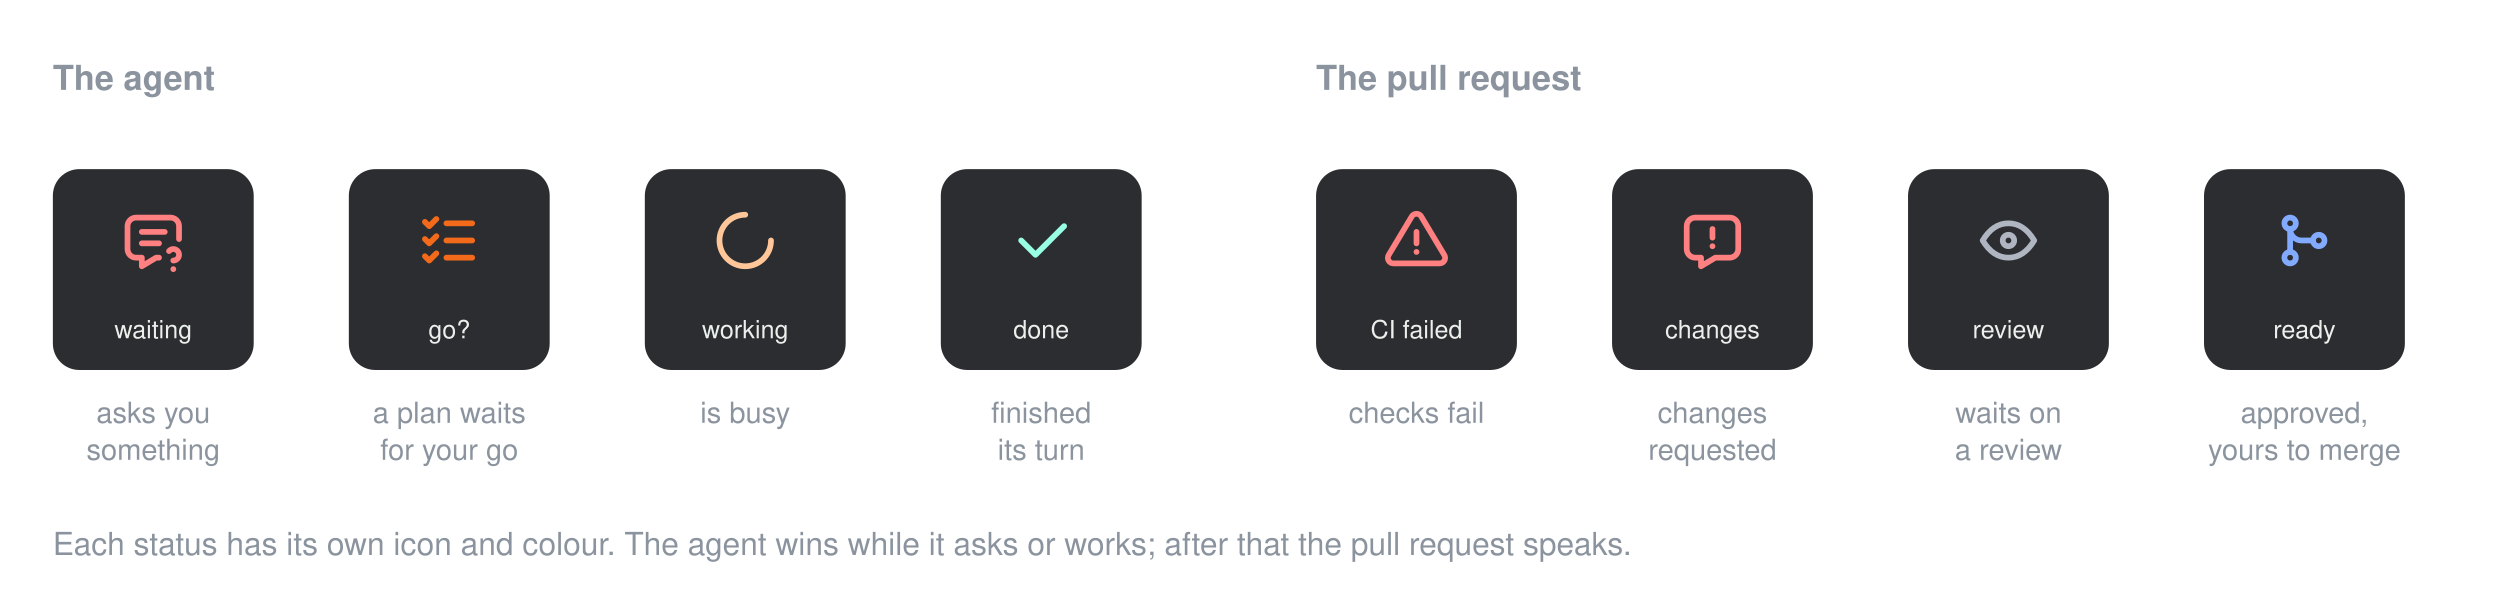
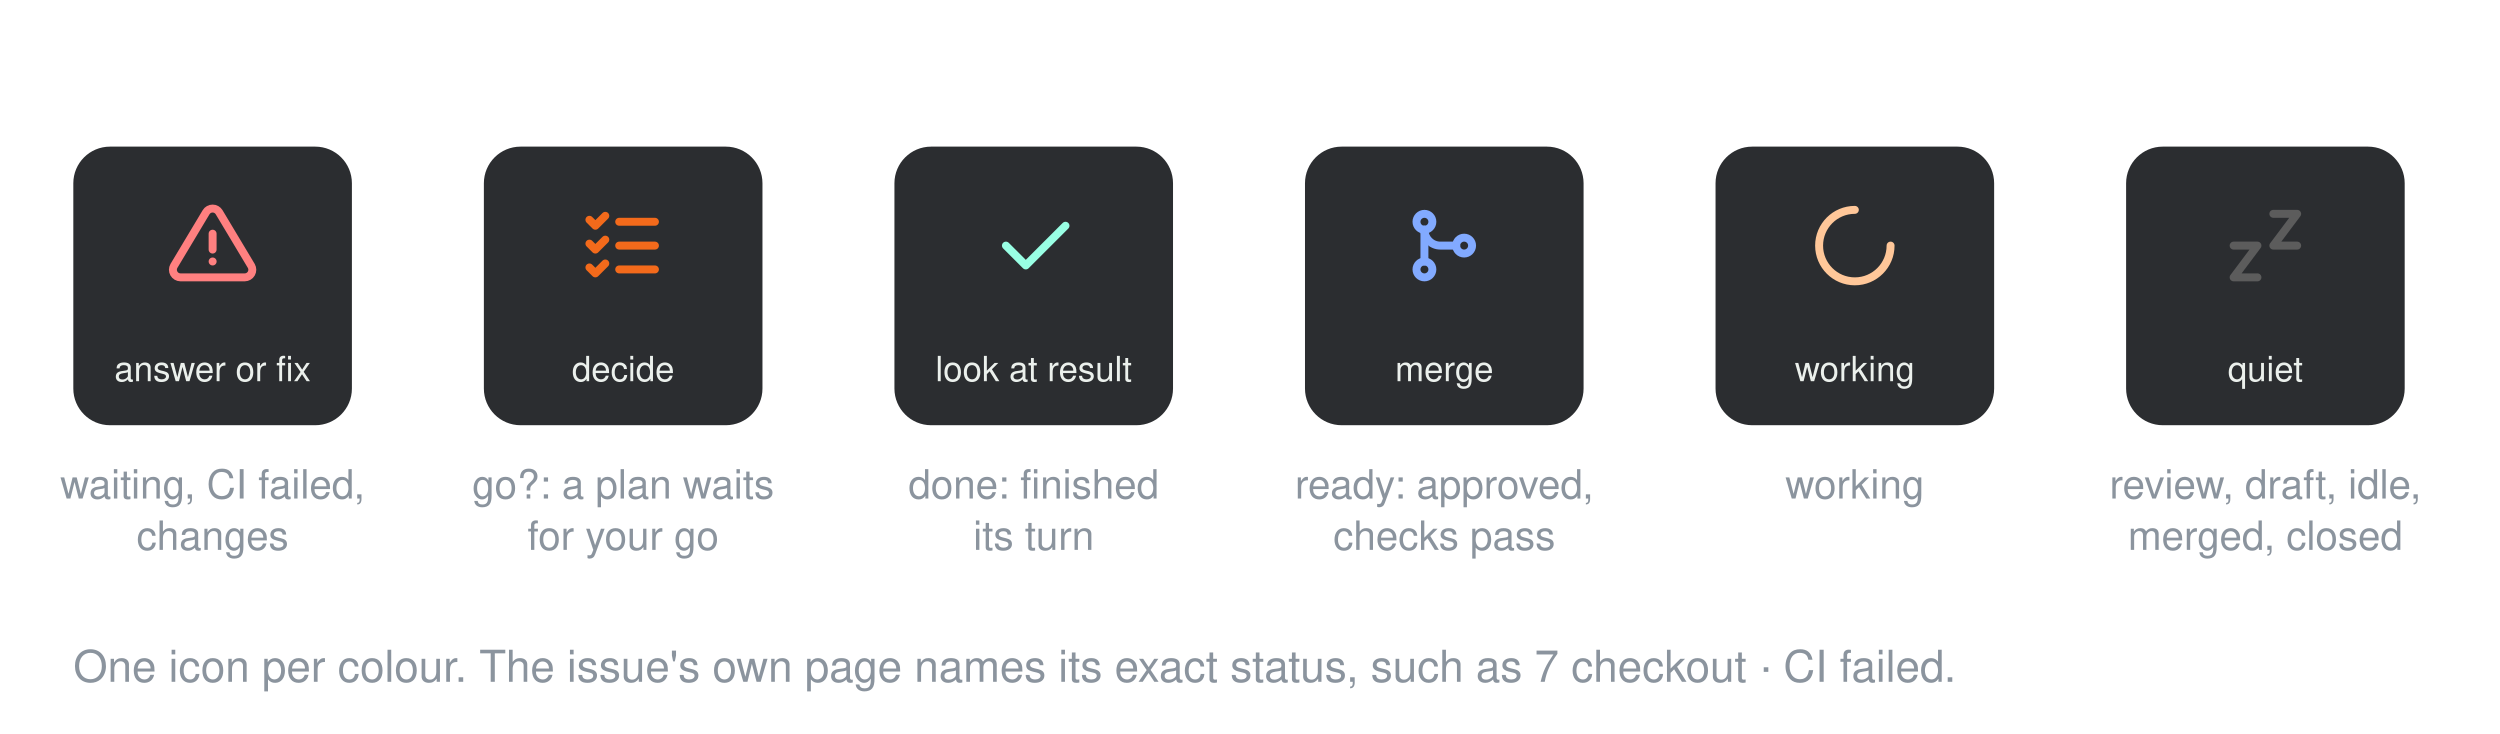
- <svg xmlns="http://www.w3.org/2000/svg" viewBox="0 0 946 224" width="946" height="224" font-family="-apple-system, BlinkMacSystemFont, 'Segoe UI', Helvetica, Arial, sans-serif">
+ <svg xmlns="http://www.w3.org/2000/svg" viewBox="0 0 682 200" width="682" height="200" font-family="-apple-system, BlinkMacSystemFont, 'Segoe UI', Helvetica, Arial, sans-serif">
  <defs>
    <marker id="a" viewBox="0 0 10 10" refX="8" refY="5" markerWidth="7" markerHeight="7" orient="auto">
      <path d="M2 1L8 5L2 9" fill="none" stroke="#8b949e" stroke-width="1.5" stroke-linecap="round" />
    </marker>
  </defs>
-   <text x="20" y="34" font-size="13" font-weight="600" fill="#8b949e" text-anchor="start">The agent</text>
-   <rect x="20" y="64" width="76" height="76" rx="10" fill="#2b2d30" />
-   <g transform="translate(45.0 78.0) scale(1.083333)" fill="none" stroke="#ff8080" stroke-width="2" stroke-linecap="round" stroke-linejoin="round">
-     <path d="M8 9h8" />
-     <path d="M8 13h6" />
-     <path d="M14 18h-1l-5 3v-3h-2a3 3 0 0 1 -3 -3v-8a3 3 0 0 1 3 -3h12a3 3 0 0 1 3 3v4.5" />
-     <path d="M19 22v.01" />
-     <path d="M19 19a2.003 2.003 0 0 0 .914 -3.782a1.98 1.98 0 0 0 -2.414 .483" />
+   <rect x="20" y="40" width="76" height="76" rx="10" fill="#2b2d30" />
+   <g transform="translate(45.0 54.0) scale(1.083333)" fill="none" stroke="#ff8080" stroke-width="2" stroke-linecap="round" stroke-linejoin="round">
+     <path d="M12 9v4" />
+     <path d="M10.363 3.591l-8.106 13.534a1.914 1.914 0 0 0 1.636 2.871h16.214a1.914 1.914 0 0 0 1.636 -2.87l-8.106 -13.536a1.914 1.914 0 0 0 -3.274 0z" />
+     <path d="M12 16h.01" />
  </g>
-   <text x="58.0" y="128" text-anchor="middle" font-size="9.5" fill="#ebf0ec">waiting</text>
-   <text x="58.0" y="160" font-size="11" font-weight="400" fill="#8b949e" text-anchor="middle">asks you</text>
-   <text x="58.0" y="174" font-size="11" font-weight="400" fill="#8b949e" text-anchor="middle">something</text>
-   <rect x="132" y="64" width="76" height="76" rx="10" fill="#2b2d30" />
-   <g transform="translate(157.0 78.0) scale(1.083333)" fill="none" stroke="#f36a1b" stroke-width="2" stroke-linecap="round" stroke-linejoin="round">
+   <text x="58.0" y="104" text-anchor="middle" font-size="9.5" fill="#ebf0ec">answer or fix</text>
+   <text x="58.0" y="136" font-size="11" font-weight="400" fill="#8b949e" text-anchor="middle">waiting, CI failed,</text>
+   <text x="58.0" y="150" font-size="11" font-weight="400" fill="#8b949e" text-anchor="middle">changes</text>
+   <rect x="132" y="40" width="76" height="76" rx="10" fill="#2b2d30" />
+   <g transform="translate(157.0 54.0) scale(1.083333)" fill="none" stroke="#f36a1b" stroke-width="2" stroke-linecap="round" stroke-linejoin="round">
    <path d="M3.5 5.5l1.5 1.5l2.5 -2.5" />
    <path d="M3.5 11.5l1.5 1.5l2.5 -2.5" />
    <path d="M3.5 17.5l1.5 1.5l2.5 -2.5" />
    <path d="M11 6l9 0" />
    <path d="M11 12l9 0" />
    <path d="M11 18l9 0" />
  </g>
-   <text x="170.0" y="128" text-anchor="middle" font-size="9.5" fill="#ebf0ec">go?</text>
-   <text x="170.0" y="160" font-size="11" font-weight="400" fill="#8b949e" text-anchor="middle">a plan waits</text>
-   <text x="170.0" y="174" font-size="11" font-weight="400" fill="#8b949e" text-anchor="middle">for your go</text>
-   <rect x="244" y="64" width="76" height="76" rx="10" fill="#2b2d30" />
-   <g transform="translate(269.0 78.0) scale(1.083333)" fill="none" stroke="#ffc799" stroke-width="2" stroke-linecap="round" stroke-linejoin="round">
-     <path d="M12 3a9 9 0 1 0 9 9" />
-   </g>
-   <text x="282.0" y="128" text-anchor="middle" font-size="9.5" fill="#ebf0ec">working</text>
-   <text x="282.0" y="160" font-size="11" font-weight="400" fill="#8b949e" text-anchor="middle">is busy</text>
-   <rect x="356" y="64" width="76" height="76" rx="10" fill="#2b2d30" />
-   <g transform="translate(381.0 78.0) scale(1.083333)" fill="none" stroke="#99ffe4" stroke-width="2" stroke-linecap="round" stroke-linejoin="round">
+   <text x="170.0" y="104" text-anchor="middle" font-size="9.5" fill="#ebf0ec">decide</text>
+   <text x="170.0" y="136" font-size="11" font-weight="400" fill="#8b949e" text-anchor="middle">go?: a plan waits</text>
+   <text x="170.0" y="150" font-size="11" font-weight="400" fill="#8b949e" text-anchor="middle">for your go</text>
+   <rect x="244" y="40" width="76" height="76" rx="10" fill="#2b2d30" />
+   <g transform="translate(269.0 54.0) scale(1.083333)" fill="none" stroke="#99ffe4" stroke-width="2" stroke-linecap="round" stroke-linejoin="round">
    <path d="M5 12l5 5l10 -10" />
  </g>
-   <text x="394.0" y="128" text-anchor="middle" font-size="9.5" fill="#ebf0ec">done</text>
-   <text x="394.0" y="160" font-size="11" font-weight="400" fill="#8b949e" text-anchor="middle">finished</text>
-   <text x="394.0" y="174" font-size="11" font-weight="400" fill="#8b949e" text-anchor="middle">its turn</text>
-   <text x="498" y="34" font-size="13" font-weight="600" fill="#8b949e" text-anchor="start">The pull request</text>
-   <rect x="498" y="64" width="76" height="76" rx="10" fill="#2b2d30" />
-   <g transform="translate(523.0 78.0) scale(1.083333)" fill="none" stroke="#ff8080" stroke-width="2" stroke-linecap="round" stroke-linejoin="round">
-     <path d="M12 9v4" />
-     <path d="M10.363 3.591l-8.106 13.534a1.914 1.914 0 0 0 1.636 2.871h16.214a1.914 1.914 0 0 0 1.636 -2.87l-8.106 -13.536a1.914 1.914 0 0 0 -3.274 0z" />
-     <path d="M12 16h.01" />
-   </g>
-   <text x="536.0" y="128" text-anchor="middle" font-size="9.5" fill="#ebf0ec">CI failed</text>
-   <text x="536.0" y="160" font-size="11" font-weight="400" fill="#8b949e" text-anchor="middle">checks fail</text>
-   <rect x="610" y="64" width="76" height="76" rx="10" fill="#2b2d30" />
-   <g transform="translate(635.0 78.0) scale(1.083333)" fill="none" stroke="#ff8080" stroke-width="2" stroke-linecap="round" stroke-linejoin="round">
-     <path d="M18 4a3 3 0 0 1 3 3v8a3 3 0 0 1 -3 3h-5l-5 3v-3h-2a3 3 0 0 1 -3 -3v-8a3 3 0 0 1 3 -3h12z" />
-     <path d="M12 8v3" />
-     <path d="M12 14v.01" />
-   </g>
-   <text x="648.0" y="128" text-anchor="middle" font-size="9.5" fill="#ebf0ec">changes</text>
-   <text x="648.0" y="160" font-size="11" font-weight="400" fill="#8b949e" text-anchor="middle">changes</text>
-   <text x="648.0" y="174" font-size="11" font-weight="400" fill="#8b949e" text-anchor="middle">requested</text>
-   <rect x="722" y="64" width="76" height="76" rx="10" fill="#2b2d30" />
-   <g transform="translate(747.0 78.0) scale(1.083333)" fill="none" stroke="#afb6c2" stroke-width="2" stroke-linecap="round" stroke-linejoin="round">
-     <path d="M10 12a2 2 0 1 0 4 0a2 2 0 0 0 -4 0" />
-     <path d="M21 12c-2.4 4 -5.4 6 -9 6c-3.6 0 -6.6 -2 -9 -6c2.4 -4 5.4 -6 9 -6c3.6 0 6.6 2 9 6" />
-   </g>
-   <text x="760.0" y="128" text-anchor="middle" font-size="9.5" fill="#ebf0ec">review</text>
-   <text x="760.0" y="160" font-size="11" font-weight="400" fill="#8b949e" text-anchor="middle">waits on</text>
-   <text x="760.0" y="174" font-size="11" font-weight="400" fill="#8b949e" text-anchor="middle">a review</text>
-   <rect x="834" y="64" width="76" height="76" rx="10" fill="#2b2d30" />
-   <g transform="translate(859.0 78.0) scale(1.083333)" fill="none" stroke="#82aaff" stroke-width="2" stroke-linecap="round" stroke-linejoin="round">
+   <text x="282.0" y="104" text-anchor="middle" font-size="9.5" fill="#ebf0ec">look at result</text>
+   <text x="282.0" y="136" font-size="11" font-weight="400" fill="#8b949e" text-anchor="middle">done: finished</text>
+   <text x="282.0" y="150" font-size="11" font-weight="400" fill="#8b949e" text-anchor="middle">its turn</text>
+   <rect x="356" y="40" width="76" height="76" rx="10" fill="#2b2d30" />
+   <g transform="translate(381.0 54.0) scale(1.083333)" fill="none" stroke="#82aaff" stroke-width="2" stroke-linecap="round" stroke-linejoin="round">
    <path d="M7 18m-2 0a2 2 0 1 0 4 0a2 2 0 1 0 -4 0" />
    <path d="M7 6m-2 0a2 2 0 1 0 4 0a2 2 0 1 0 -4 0" />
    <path d="M17 12m-2 0a2 2 0 1 0 4 0a2 2 0 1 0 -4 0" />
    <path d="M7 8l0 8" />
    <path d="M7 8a4 4 0 0 0 4 4h4" />
  </g>
-   <text x="872.0" y="128" text-anchor="middle" font-size="9.5" fill="#ebf0ec">ready</text>
-   <text x="872.0" y="160" font-size="11" font-weight="400" fill="#8b949e" text-anchor="middle">approved,</text>
-   <text x="872.0" y="174" font-size="11" font-weight="400" fill="#8b949e" text-anchor="middle">yours to merge</text>
-   <text x="20" y="210" font-size="12" font-weight="400" fill="#8b949e" text-anchor="start">Each status has its own icon and colour. The agent wins while it asks or works; after that the pull request speaks.</text>
+   <text x="394.0" y="104" text-anchor="middle" font-size="9.5" fill="#ebf0ec">merge</text>
+   <text x="394.0" y="136" font-size="11" font-weight="400" fill="#8b949e" text-anchor="middle">ready: approved,</text>
+   <text x="394.0" y="150" font-size="11" font-weight="400" fill="#8b949e" text-anchor="middle">checks pass</text>
+   <rect x="468" y="40" width="76" height="76" rx="10" fill="#2b2d30" />
+   <g transform="translate(493.0 54.0) scale(1.083333)" fill="none" stroke="#ffc799" stroke-width="2" stroke-linecap="round" stroke-linejoin="round">
+     <path d="M12 3a9 9 0 1 0 9 9" />
+   </g>
+   <text x="506.0" y="104" text-anchor="middle" font-size="9.5" fill="#ebf0ec">working</text>
+   <text x="506.0" y="136" font-size="11" font-weight="400" fill="#8b949e" text-anchor="middle">working</text>
+   <rect x="580" y="40" width="76" height="76" rx="10" fill="#2b2d30" />
+   <g transform="translate(605.0 54.0) scale(1.083333)" fill="none" stroke="#5c5c5c" stroke-width="2" stroke-linecap="round" stroke-linejoin="round">
+     <path d="M4 12h6l-6 8h6" />
+     <path d="M14 4h6l-6 8h6" />
+   </g>
+   <text x="618.0" y="104" text-anchor="middle" font-size="9.5" fill="#ebf0ec">quiet</text>
+   <text x="618.0" y="136" font-size="11" font-weight="400" fill="#8b949e" text-anchor="middle">review, draft, idle,</text>
+   <text x="618.0" y="150" font-size="11" font-weight="400" fill="#8b949e" text-anchor="middle">merged, closed</text>
+   <text x="20" y="186" font-size="12" font-weight="400" fill="#8b949e" text-anchor="start">One icon per colour. The issue's own page names its exact status, such as 7 checkout · CI failed.</text>
</svg>
